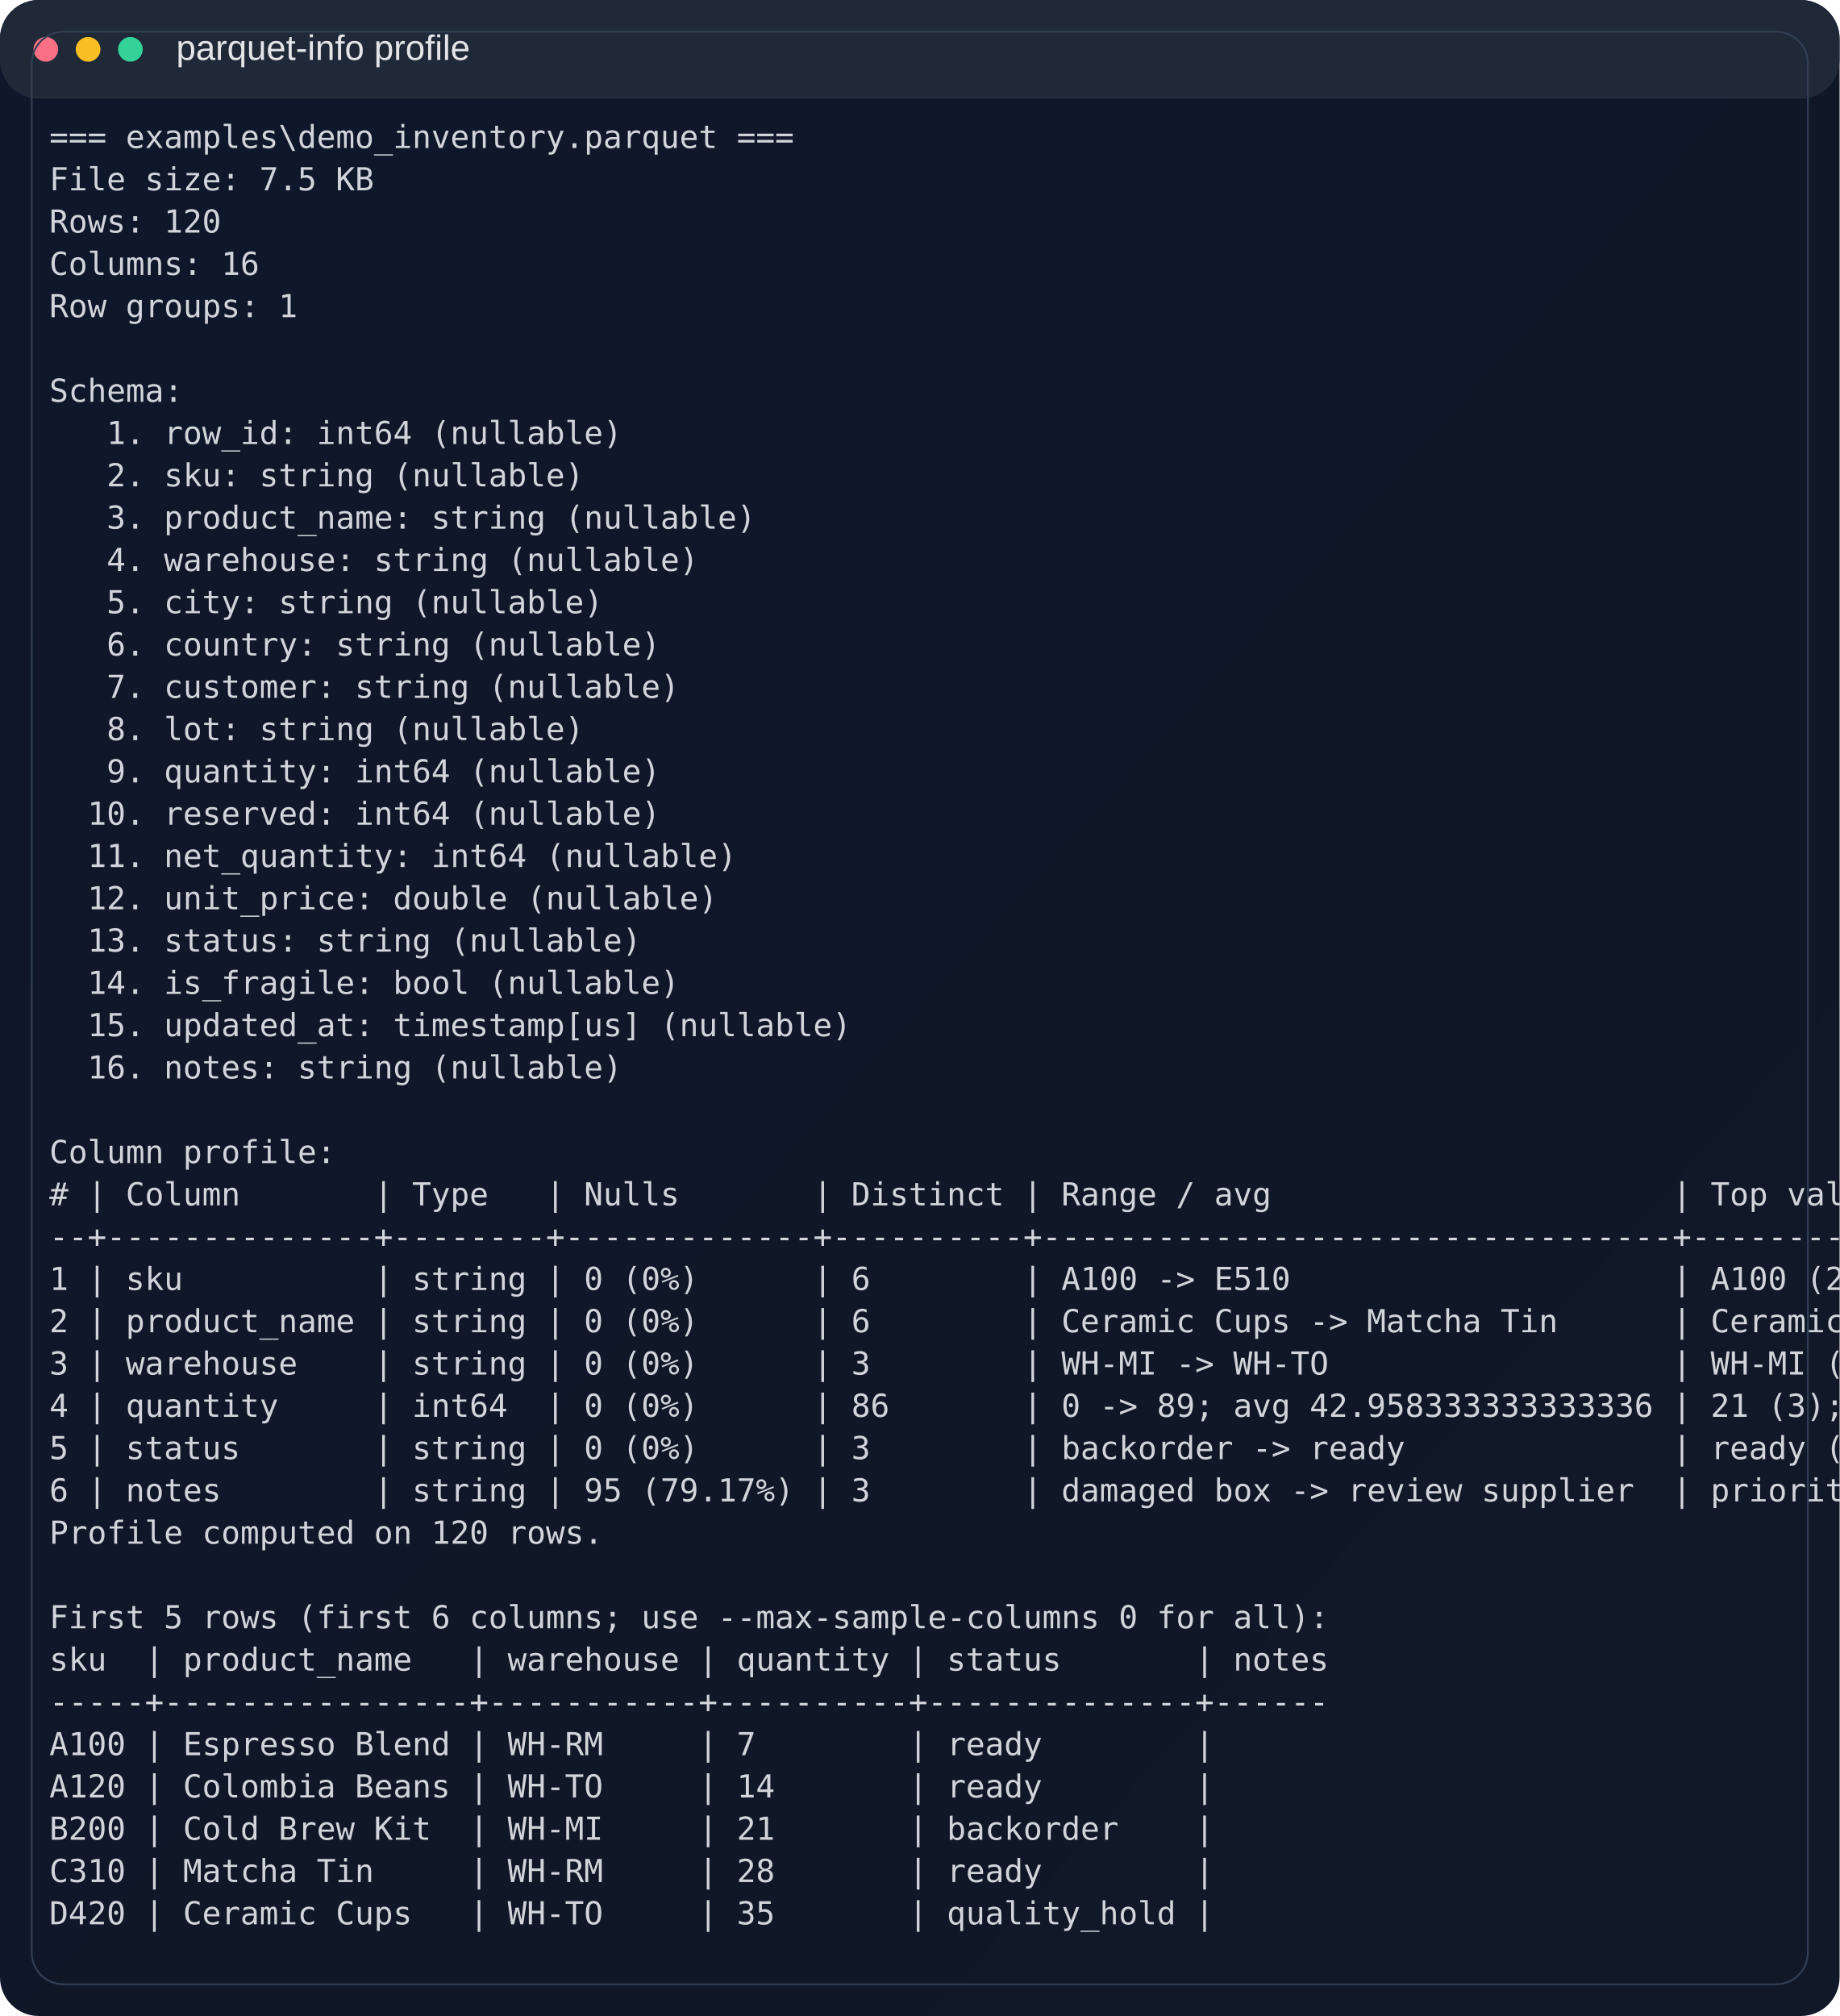
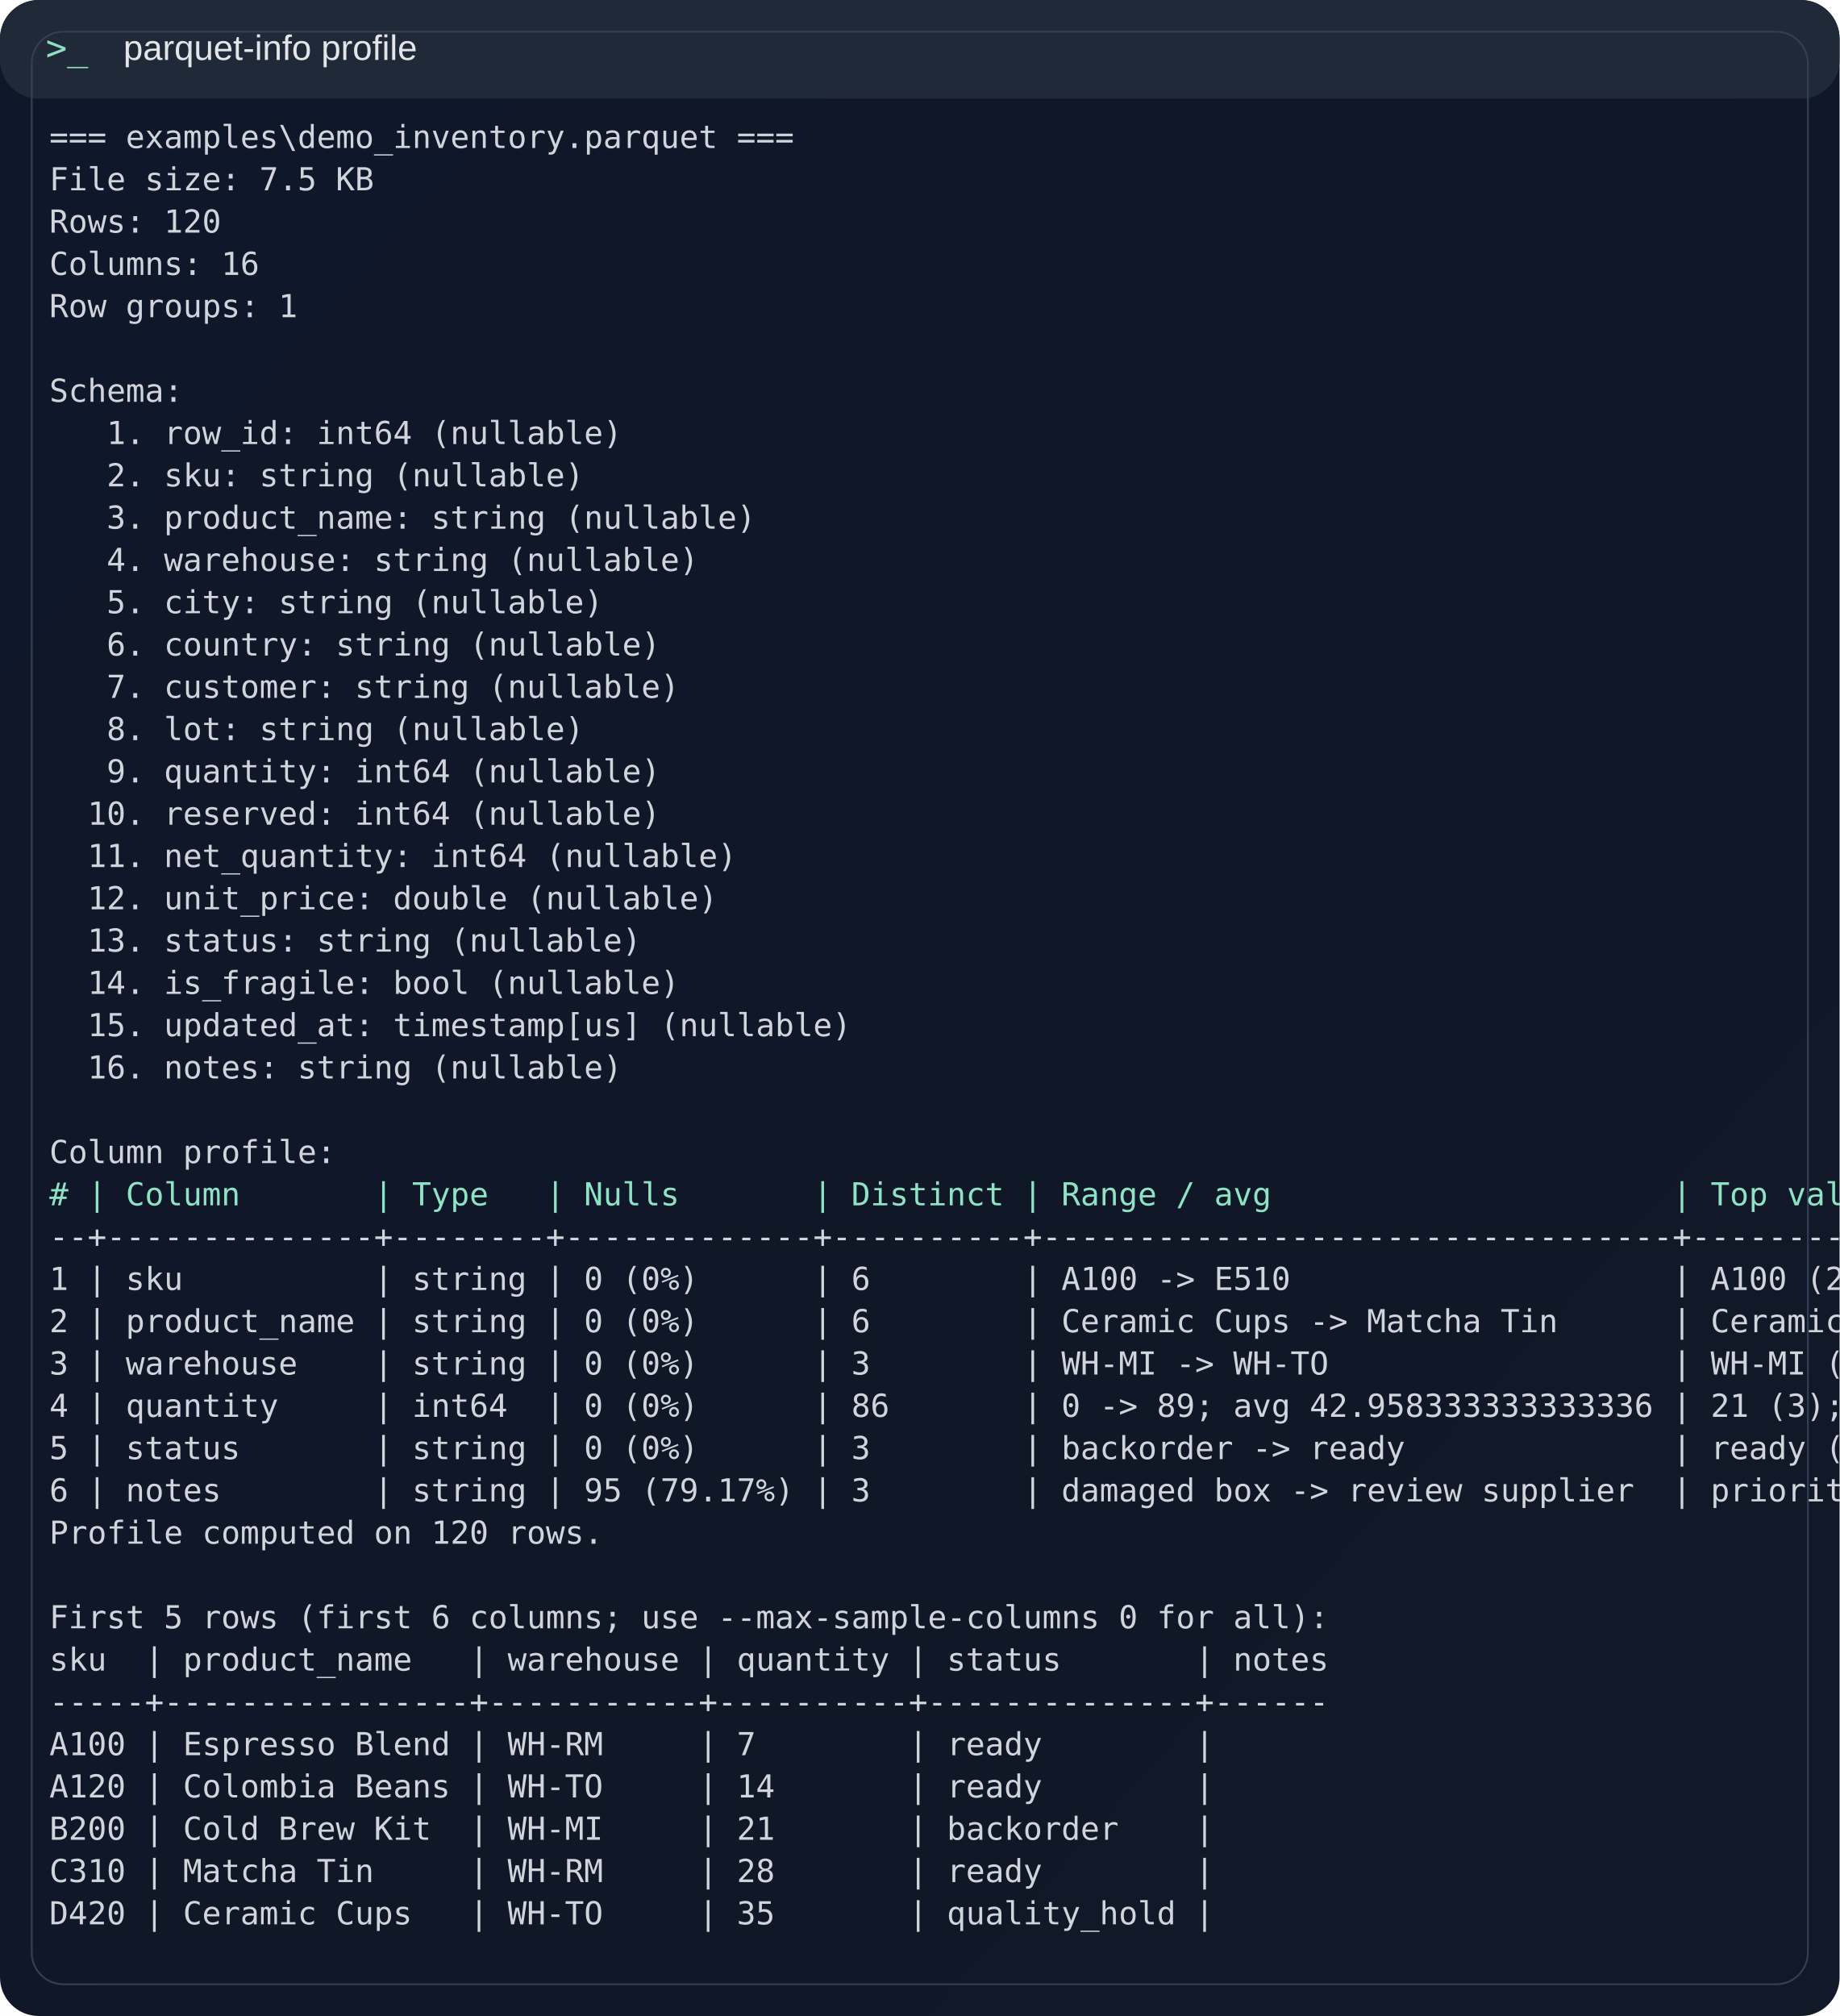
<svg xmlns="http://www.w3.org/2000/svg" width="1044" height="1144" viewBox="0 0 1044 1144">
  <defs>
    <linearGradient id="bg" x1="0" y1="0" x2="1" y2="1">
      <stop offset="0%" stop-color="#0f172a" />
      <stop offset="100%" stop-color="#111827" />
    </linearGradient>
    <filter id="shadow" x="-10%" y="-10%" width="120%" height="120%">
      <feDropShadow dx="0" dy="12" stdDeviation="18" flood-color="#020617" flood-opacity="0.35" />
    </filter>
  </defs>
  <rect width="1044" height="1144" rx="22" fill="url(#bg)" />
  <rect x="0" y="0" width="1044" height="56" rx="22" fill="#1f2937" />
-   <circle cx="26" cy="28" r="7" fill="#fb7185" />
-   <circle cx="50" cy="28" r="7" fill="#fbbf24" />
-   <circle cx="74" cy="28" r="7" fill="#34d399" />
-   <text x="100" y="34" font-family="Segoe UI, Arial, sans-serif" font-size="20" fill="#e5e7eb">parquet-info profile</text>
+   <text x="26" y="34" font-family="Consolas, monospace" font-size="20" fill="#8ee3c5">&gt;_</text>
+   <text x="70" y="34" font-family="Segoe UI, Arial, sans-serif" font-size="20" fill="#e5e7eb">parquet-info profile</text>
  <g filter="url(#shadow)">
    <rect x="18" y="18" width="1008" height="1108" rx="18" fill="none" stroke="#334155" />
  </g>
  <text x="28" y="84" font-family="Cascadia Mono, Consolas, monospace" font-size="18" fill="#d1d5db" xml:space="preserve">
    <tspan x="28" dy="0">=== examples\demo_inventory.parquet ===</tspan>
    <tspan x="28" dy="24">File size: 7.5 KB</tspan>
    <tspan x="28" dy="24">Rows: 120</tspan>
    <tspan x="28" dy="24">Columns: 16</tspan>
    <tspan x="28" dy="24">Row groups: 1</tspan>
    <tspan x="28" dy="24"> </tspan>
    <tspan x="28" dy="24">Schema:</tspan>
    <tspan x="28" dy="24">   1. row_id: int64 (nullable)</tspan>
    <tspan x="28" dy="24">   2. sku: string (nullable)</tspan>
    <tspan x="28" dy="24">   3. product_name: string (nullable)</tspan>
    <tspan x="28" dy="24">   4. warehouse: string (nullable)</tspan>
    <tspan x="28" dy="24">   5. city: string (nullable)</tspan>
    <tspan x="28" dy="24">   6. country: string (nullable)</tspan>
    <tspan x="28" dy="24">   7. customer: string (nullable)</tspan>
    <tspan x="28" dy="24">   8. lot: string (nullable)</tspan>
    <tspan x="28" dy="24">   9. quantity: int64 (nullable)</tspan>
    <tspan x="28" dy="24">  10. reserved: int64 (nullable)</tspan>
    <tspan x="28" dy="24">  11. net_quantity: int64 (nullable)</tspan>
    <tspan x="28" dy="24">  12. unit_price: double (nullable)</tspan>
    <tspan x="28" dy="24">  13. status: string (nullable)</tspan>
    <tspan x="28" dy="24">  14. is_fragile: bool (nullable)</tspan>
    <tspan x="28" dy="24">  15. updated_at: timestamp[us] (nullable)</tspan>
    <tspan x="28" dy="24">  16. notes: string (nullable)</tspan>
    <tspan x="28" dy="24"> </tspan>
    <tspan x="28" dy="24">Column profile:</tspan>
-     <tspan x="28" dy="24"># | Column       | Type   | Nulls       | Distinct | Range / avg                     | Top values                              </tspan>
+     <tspan x="28" dy="24" fill="#8ee3c5"># | Column       | Type   | Nulls       | Distinct | Range / avg                     | Top values                              </tspan>
    <tspan x="28" dy="24">--+--------------+--------+-------------+----------+---------------------------------+-----------------------------------------</tspan>
    <tspan x="28" dy="24">1 | sku          | string | 0 (0%)      | 6        | A100 -&gt; E510                    | A100 (20); A120 (20); B200 (20)         </tspan>
    <tspan x="28" dy="24">2 | product_name | string | 0 (0%)      | 6        | Ceramic Cups -&gt; Matcha Tin      | Ceramic Cups (20); Cold Brew Kit (20)...</tspan>
    <tspan x="28" dy="24">3 | warehouse    | string | 0 (0%)      | 3        | WH-MI -&gt; WH-TO                  | WH-MI (40); WH-RM (40); WH-TO (40)      </tspan>
    <tspan x="28" dy="24">4 | quantity     | int64  | 0 (0%)      | 86       | 0 -&gt; 89; avg 42.958333333333336 | 21 (3); 50 (3); 1 (2)                   </tspan>
    <tspan x="28" dy="24">5 | status       | string | 0 (0%)      | 3        | backorder -&gt; ready              | ready (80); backorder (20); quality_h...</tspan>
    <tspan x="28" dy="24">6 | notes        | string | 95 (79.17%) | 3        | damaged box -&gt; review supplier  | priority reorder (10); damaged box (9...</tspan>
    <tspan x="28" dy="24">Profile computed on 120 rows.</tspan>
    <tspan x="28" dy="24"> </tspan>
    <tspan x="28" dy="24">First 5 rows (first 6 columns; use --max-sample-columns 0 for all):</tspan>
    <tspan x="28" dy="24">sku  | product_name   | warehouse | quantity | status       | notes</tspan>
    <tspan x="28" dy="24">-----+----------------+-----------+----------+--------------+------</tspan>
    <tspan x="28" dy="24">A100 | Espresso Blend | WH-RM     | 7        | ready        |      </tspan>
    <tspan x="28" dy="24">A120 | Colombia Beans | WH-TO     | 14       | ready        |      </tspan>
    <tspan x="28" dy="24">B200 | Cold Brew Kit  | WH-MI     | 21       | backorder    |      </tspan>
    <tspan x="28" dy="24">C310 | Matcha Tin     | WH-RM     | 28       | ready        |      </tspan>
    <tspan x="28" dy="24">D420 | Ceramic Cups   | WH-TO     | 35       | quality_hold |</tspan>
  </text>
</svg>
